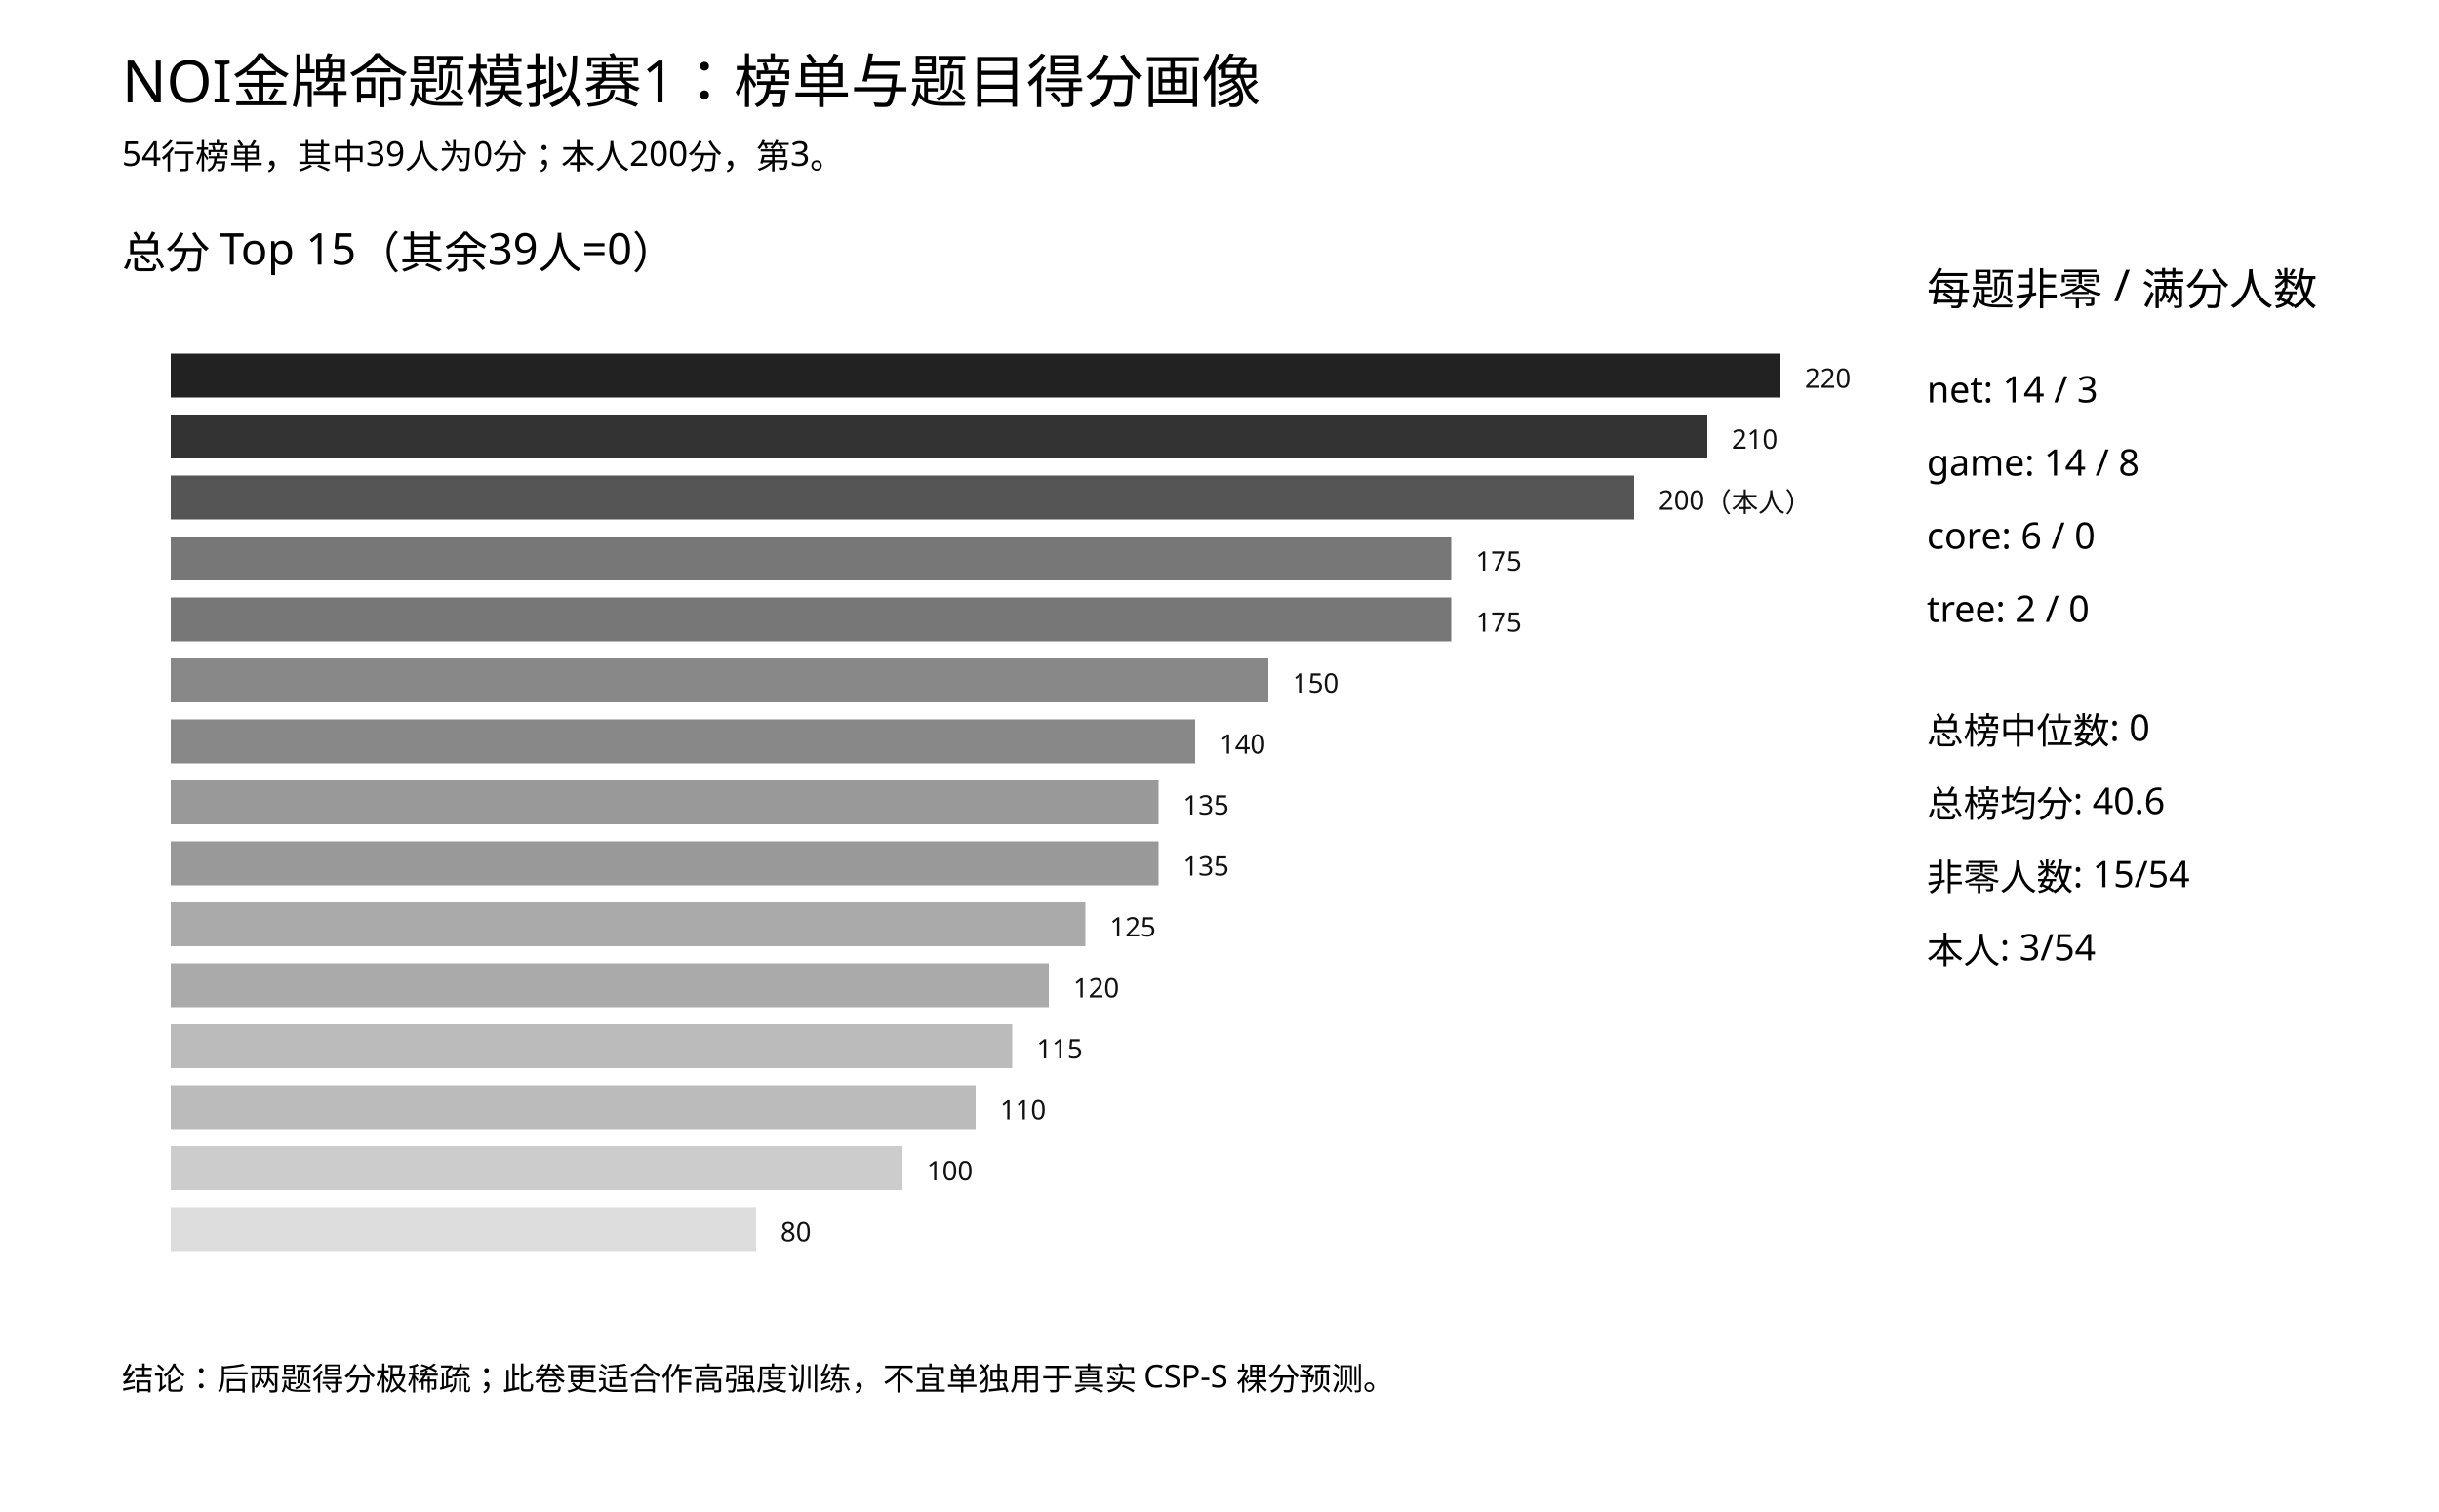
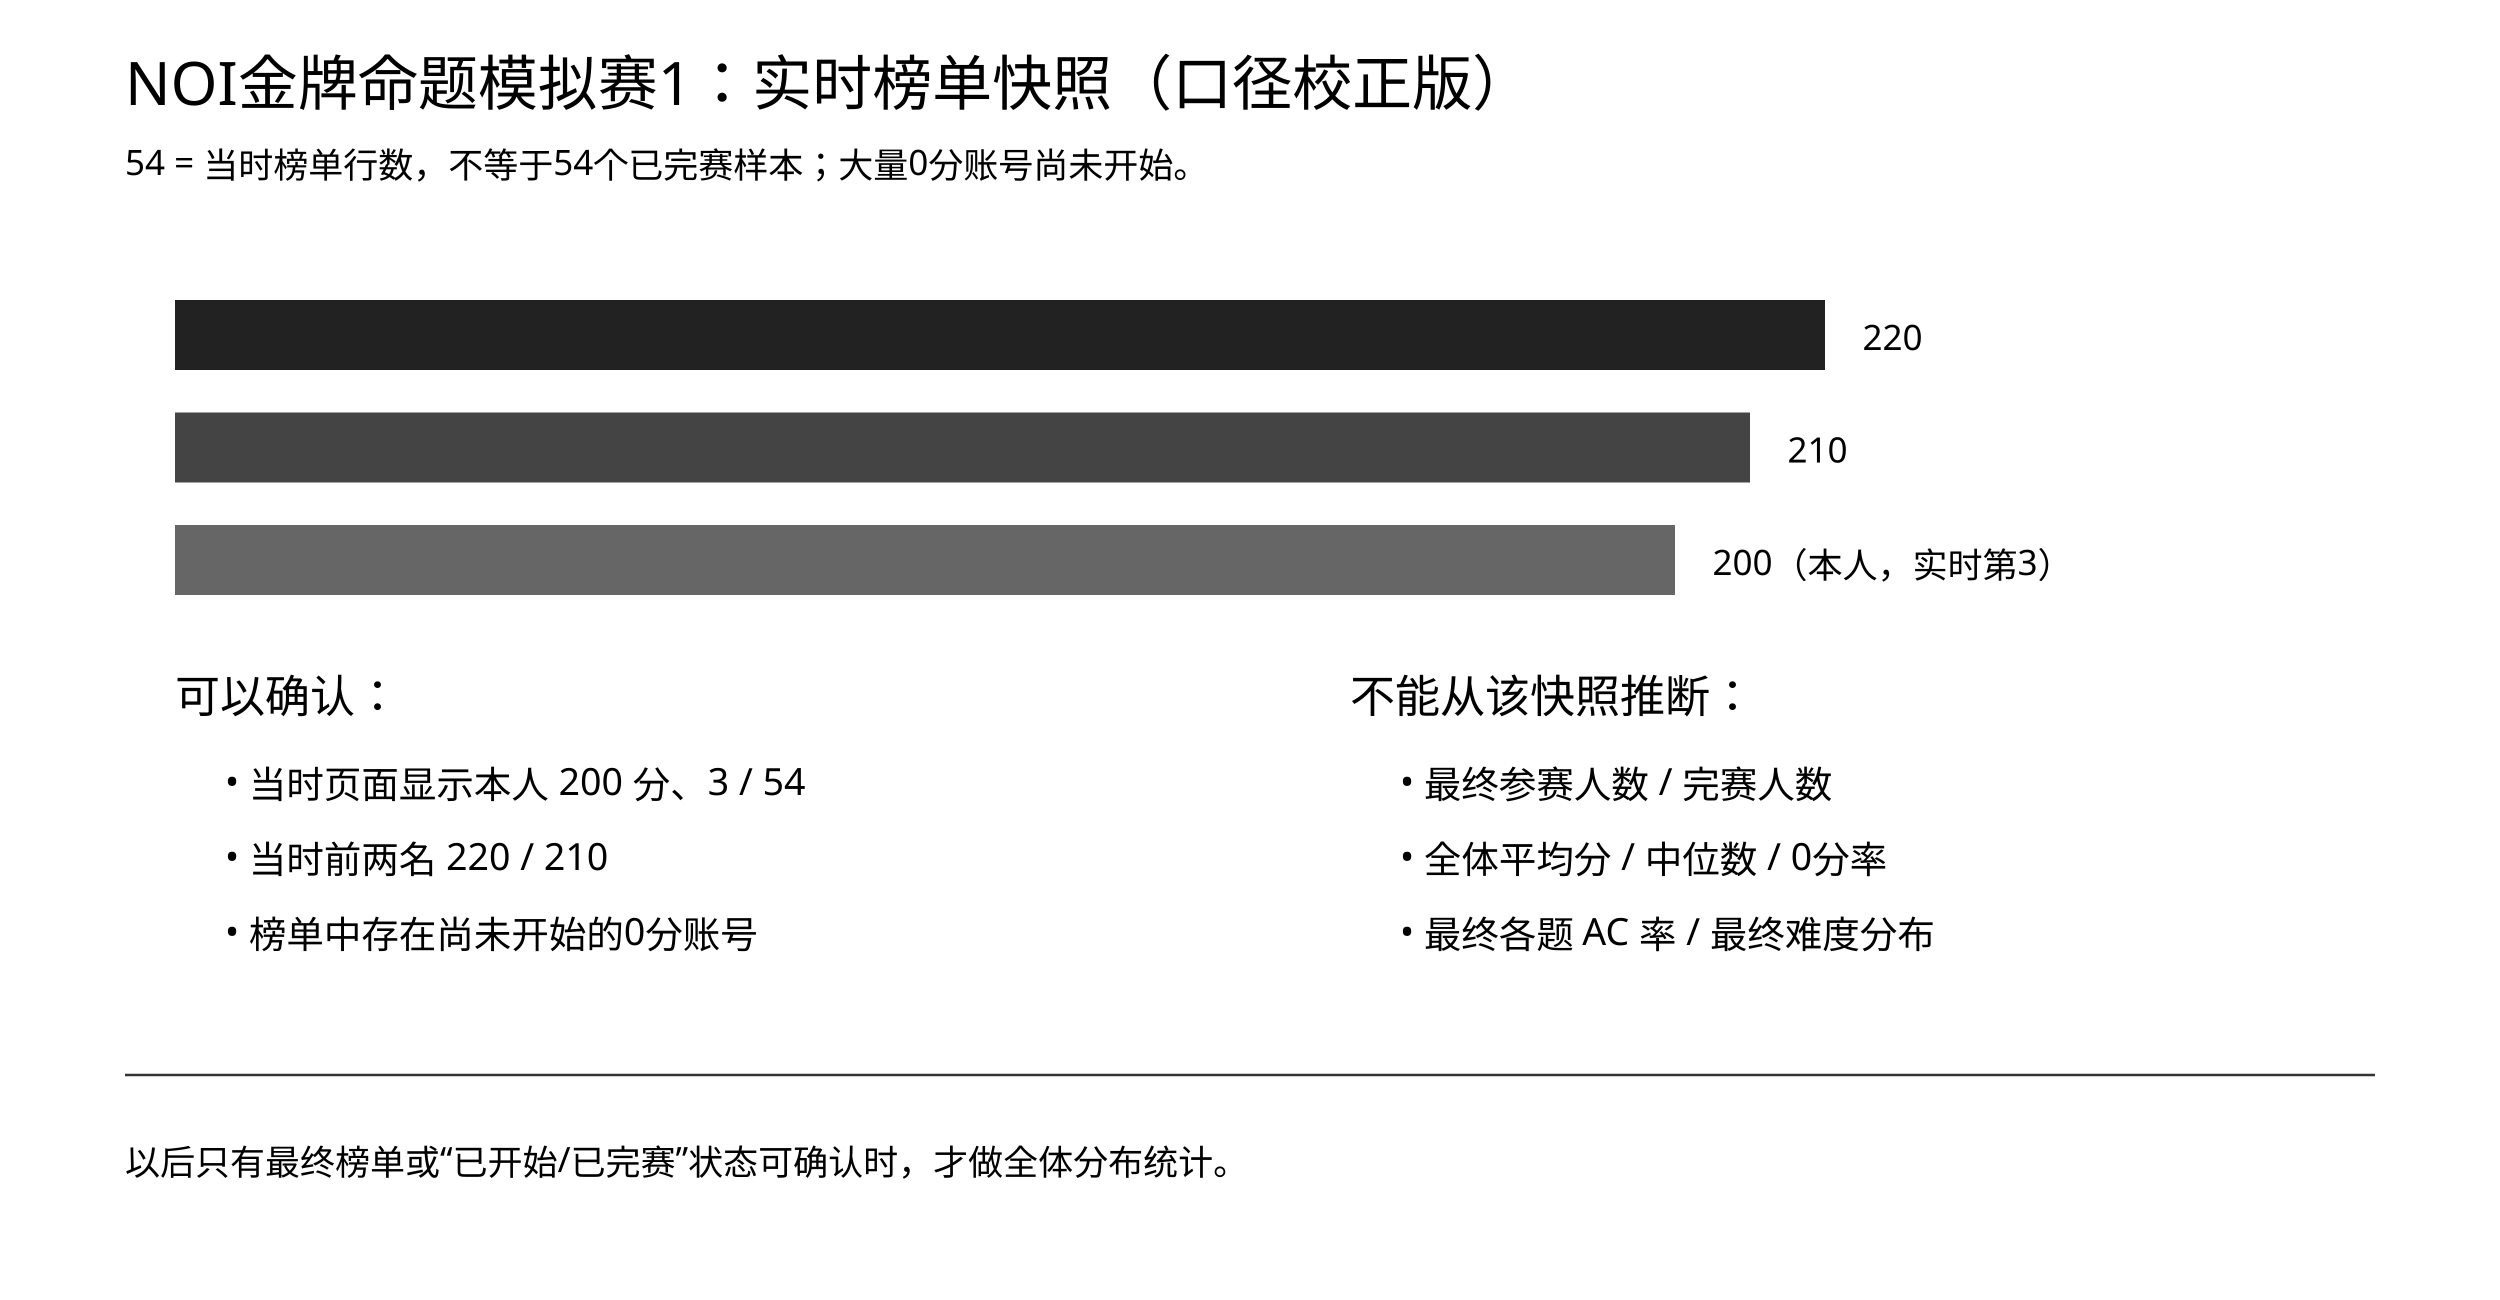
- <svg xmlns="http://www.w3.org/2000/svg" width="1000" height="620" viewBox="0 0 1000 620">
-   <rect width="1000" height="620" fill="white" />
-   <text x="50" y="42" font-size="24" font-family="sans-serif">NOI金牌命题模拟赛1：榜单与题目得分画像</text>
-   <text x="50" y="68" font-size="14" font-family="sans-serif">54行榜单，其中39人为0分；本人200分，第3。</text>
-   <text x="50" y="110" font-size="18" font-family="sans-serif">总分 Top 15（其余39人=0）</text>
-   <g font-family="sans-serif" font-size="11" fill="#111">
-     <rect x="70" y="145" width="660" height="18" fill="#222" />
-     <text x="740" y="159">220</text>
-     <rect x="70" y="170" width="630" height="18" fill="#333" />
-     <text x="710" y="184">210</text>
-     <rect x="70" y="195" width="600" height="18" fill="#555" />
-     <text x="680" y="209">200（本人）</text>
-     <rect x="70" y="220" width="525" height="18" fill="#777" />
-     <text x="605" y="234">175</text>
-     <rect x="70" y="245" width="525" height="18" fill="#777" />
-     <text x="605" y="259">175</text>
-     <rect x="70" y="270" width="450" height="18" fill="#888" />
-     <text x="530" y="284">150</text>
-     <rect x="70" y="295" width="420" height="18" fill="#888" />
-     <text x="500" y="309">140</text>
-     <rect x="70" y="320" width="405" height="18" fill="#999" />
-     <text x="485" y="334">135</text>
-     <rect x="70" y="345" width="405" height="18" fill="#999" />
-     <text x="485" y="359">135</text>
-     <rect x="70" y="370" width="375" height="18" fill="#aaa" />
-     <text x="455" y="384">125</text>
-     <rect x="70" y="395" width="360" height="18" fill="#aaa" />
-     <text x="440" y="409">120</text>
-     <rect x="70" y="420" width="345" height="18" fill="#bbb" />
-     <text x="425" y="434">115</text>
-     <rect x="70" y="445" width="330" height="18" fill="#bbb" />
-     <text x="410" y="459">110</text>
-     <rect x="70" y="470" width="300" height="18" fill="#ccc" />
-     <text x="380" y="484">100</text>
-     <rect x="70" y="495" width="240" height="18" fill="#ddd" />
-     <text x="320" y="509">80</text>
-   </g>
-   <g font-family="sans-serif">
-     <text x="790" y="125" font-size="18">每题非零 / 满分人数</text>
-     <text x="790" y="165" font-size="15">net: 14 / 3</text>
-     <text x="790" y="195" font-size="15">game: 14 / 8</text>
-     <text x="790" y="225" font-size="15">core: 6 / 0</text>
-     <text x="790" y="255" font-size="15">tree: 2 / 0</text>
-     <text x="790" y="305" font-size="15">总榜中位数: 0</text>
-     <text x="790" y="335" font-size="15">总榜均分: 40.6</text>
-     <text x="790" y="365" font-size="15">非零人数: 15/54</text>
-     <text x="790" y="395" font-size="15">本人: 3/54</text>
-   </g>
-   <text x="50" y="570" font-size="13" font-family="sans-serif">结论：后两题得分极稀疏；此卷更适合作高强度训练，不宜单独用于真实 CSP-S 裸分预测。</text>
+ <svg xmlns="http://www.w3.org/2000/svg" width="1000" height="520" viewBox="0 0 1000 520">
+   <rect width="1000" height="520" fill="white" />
+   <text x="50" y="42" font-size="24" font-family="sans-serif">NOI金牌命题模拟赛1：实时榜单快照（口径校正版）</text>
+   <text x="50" y="70" font-size="14" font-family="sans-serif">54 = 当时榜单行数，不等于54个已完赛样本；大量0分账号尚未开始。</text>
+   <rect x="70" y="120" width="660" height="28" fill="#222" />
+   <text x="745" y="140" font-size="14" font-family="sans-serif">220</text>
+   <rect x="70" y="165" width="630" height="28" fill="#444" />
+   <text x="715" y="185" font-size="14" font-family="sans-serif">210</text>
+   <rect x="70" y="210" width="600" height="28" fill="#666" />
+   <text x="685" y="230" font-size="14" font-family="sans-serif">200（本人，实时第3）</text>
+   <text x="70" y="285" font-size="18" font-family="sans-serif">可以确认：</text>
+   <text x="90" y="318" font-size="15" font-family="sans-serif">• 当时页面显示本人 200 分、3 / 54</text>
+   <text x="90" y="348" font-size="15" font-family="sans-serif">• 当时前两名 220 / 210</text>
+   <text x="90" y="378" font-size="15" font-family="sans-serif">• 榜单中存在尚未开始的0分账号</text>
+   <text x="540" y="285" font-size="18" font-family="sans-serif">不能从该快照推断：</text>
+   <text x="560" y="318" font-size="15" font-family="sans-serif">• 最终参赛人数 / 完赛人数</text>
+   <text x="560" y="348" font-size="15" font-family="sans-serif">• 全体平均分 / 中位数 / 0分率</text>
+   <text x="560" y="378" font-size="15" font-family="sans-serif">• 最终各题 AC 率 / 最终难度分布</text>
+   <line x1="50" y1="430" x2="950" y2="430" stroke="#333" />
+   <text x="50" y="470" font-size="14" font-family="sans-serif">以后只有最终榜单或“已开始/已完赛”状态可确认时，才做全体分布统计。</text>
</svg>
